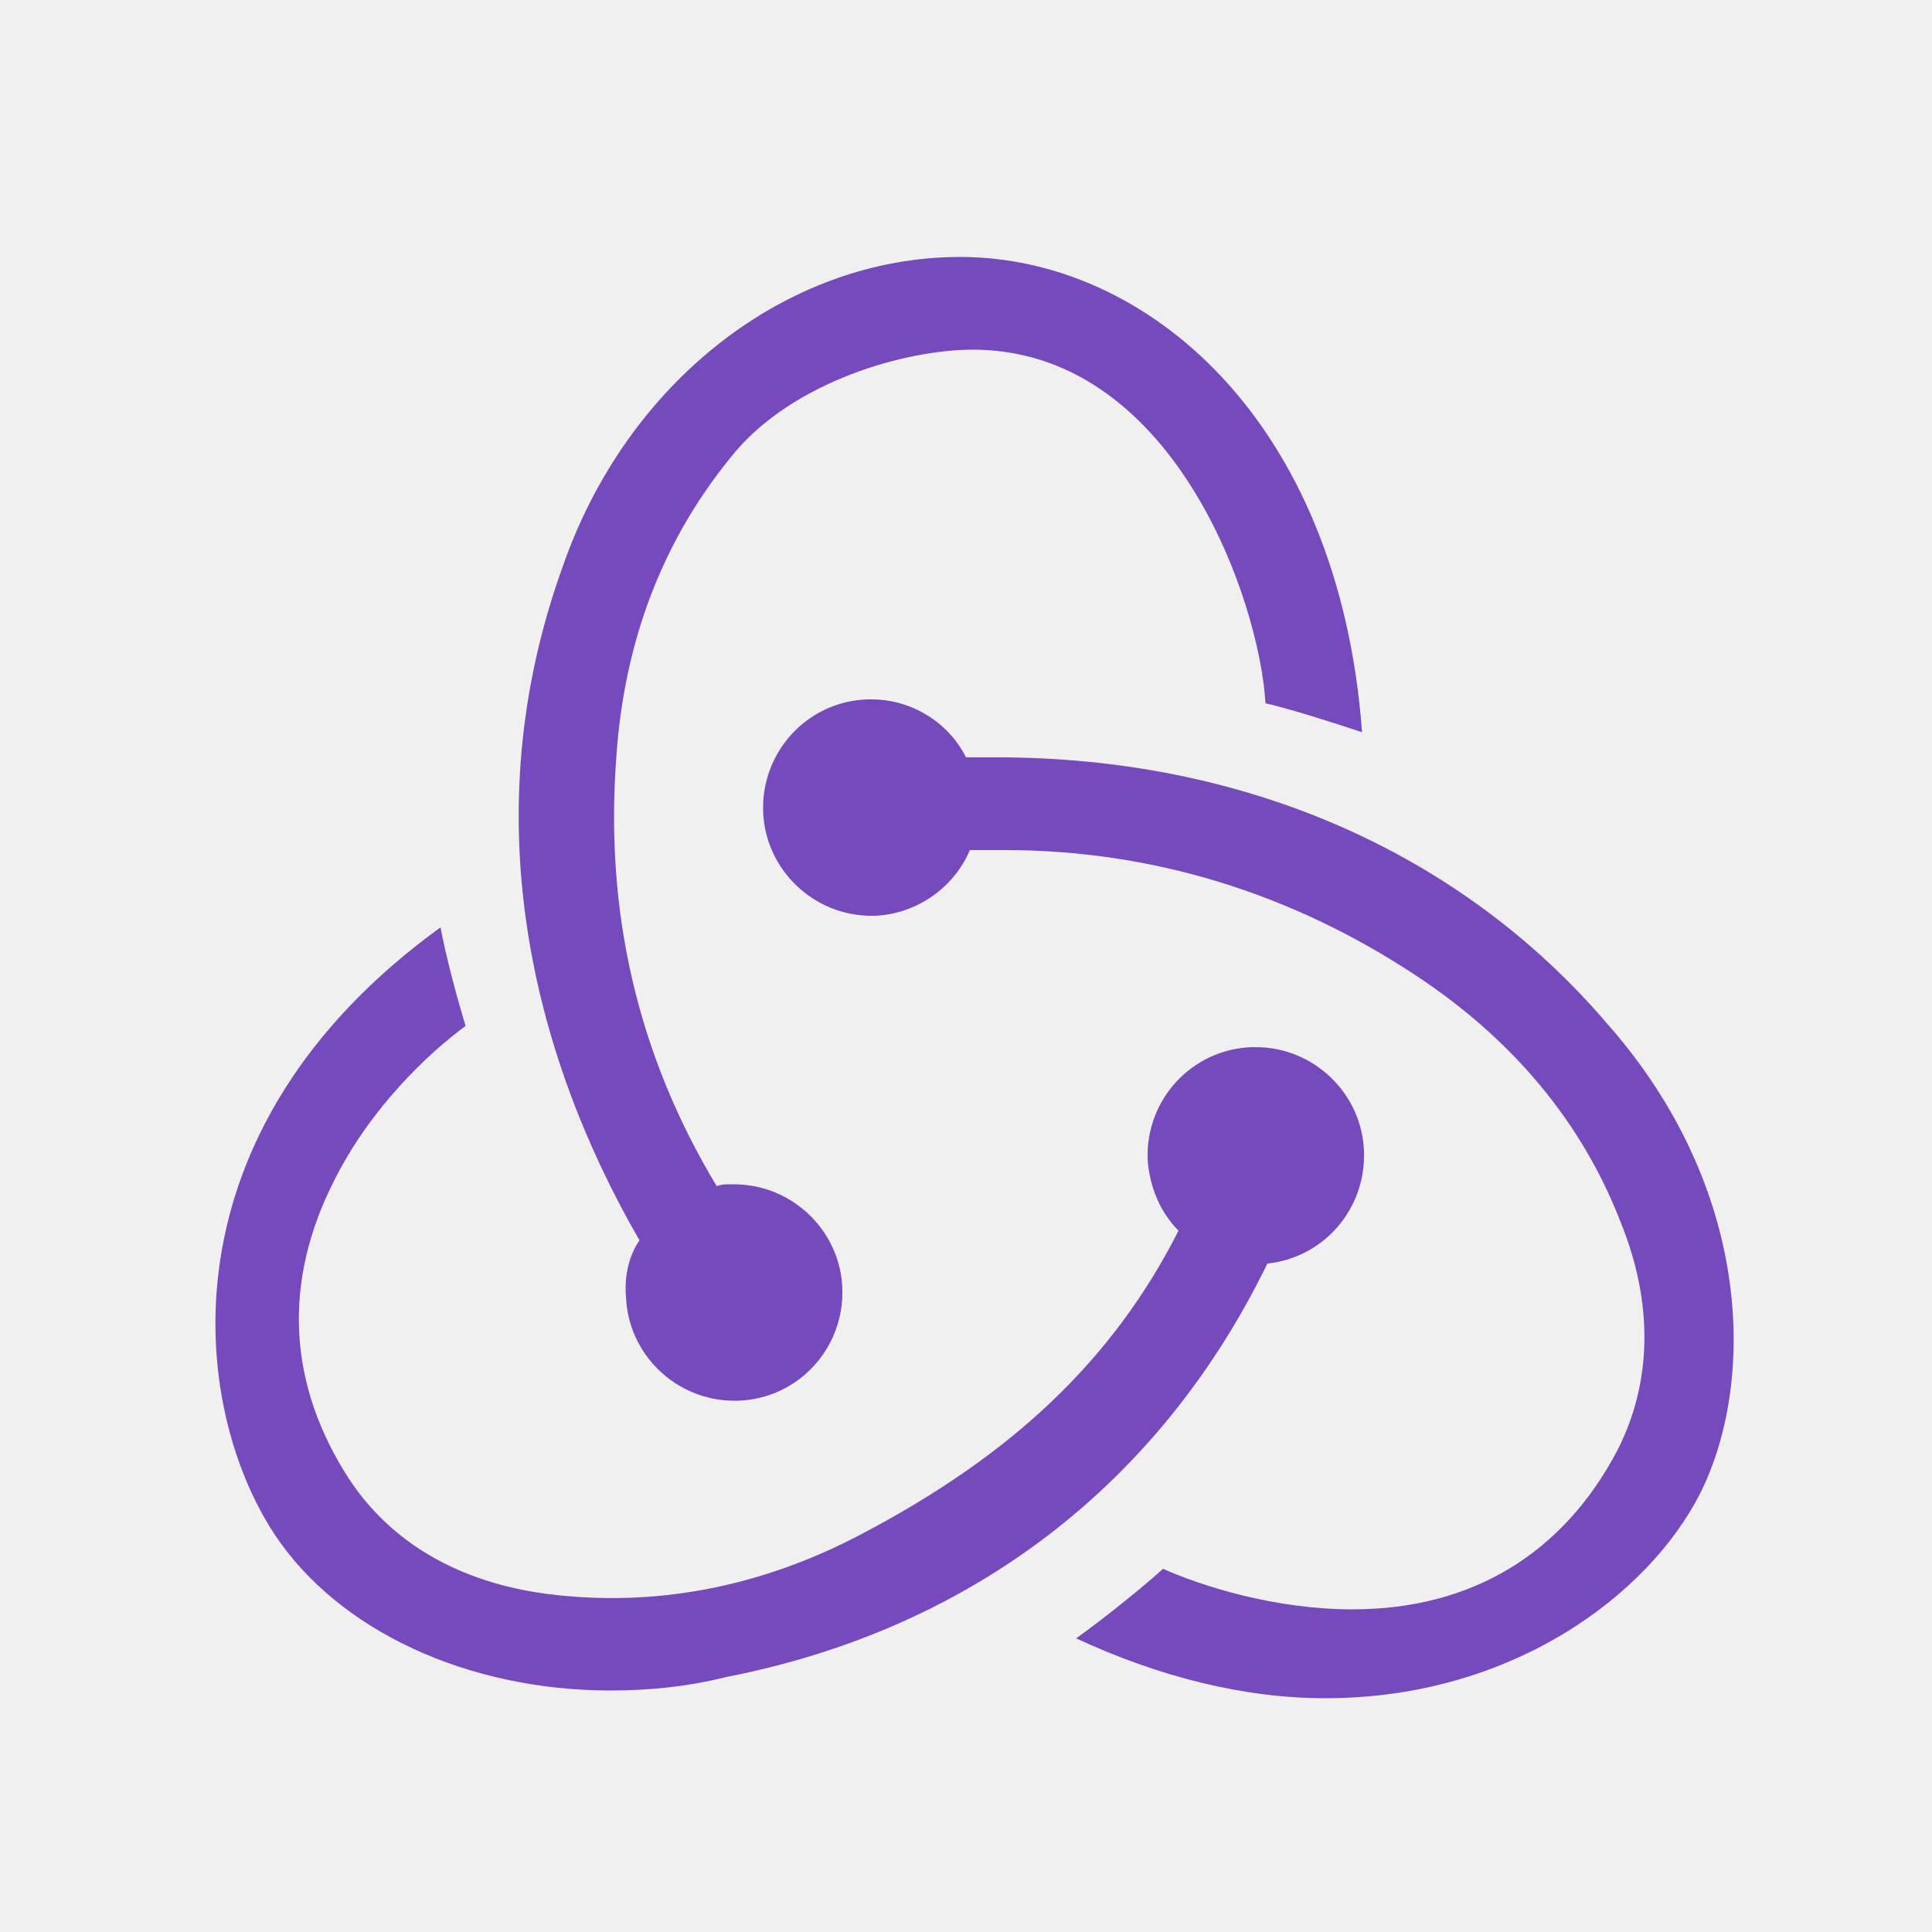
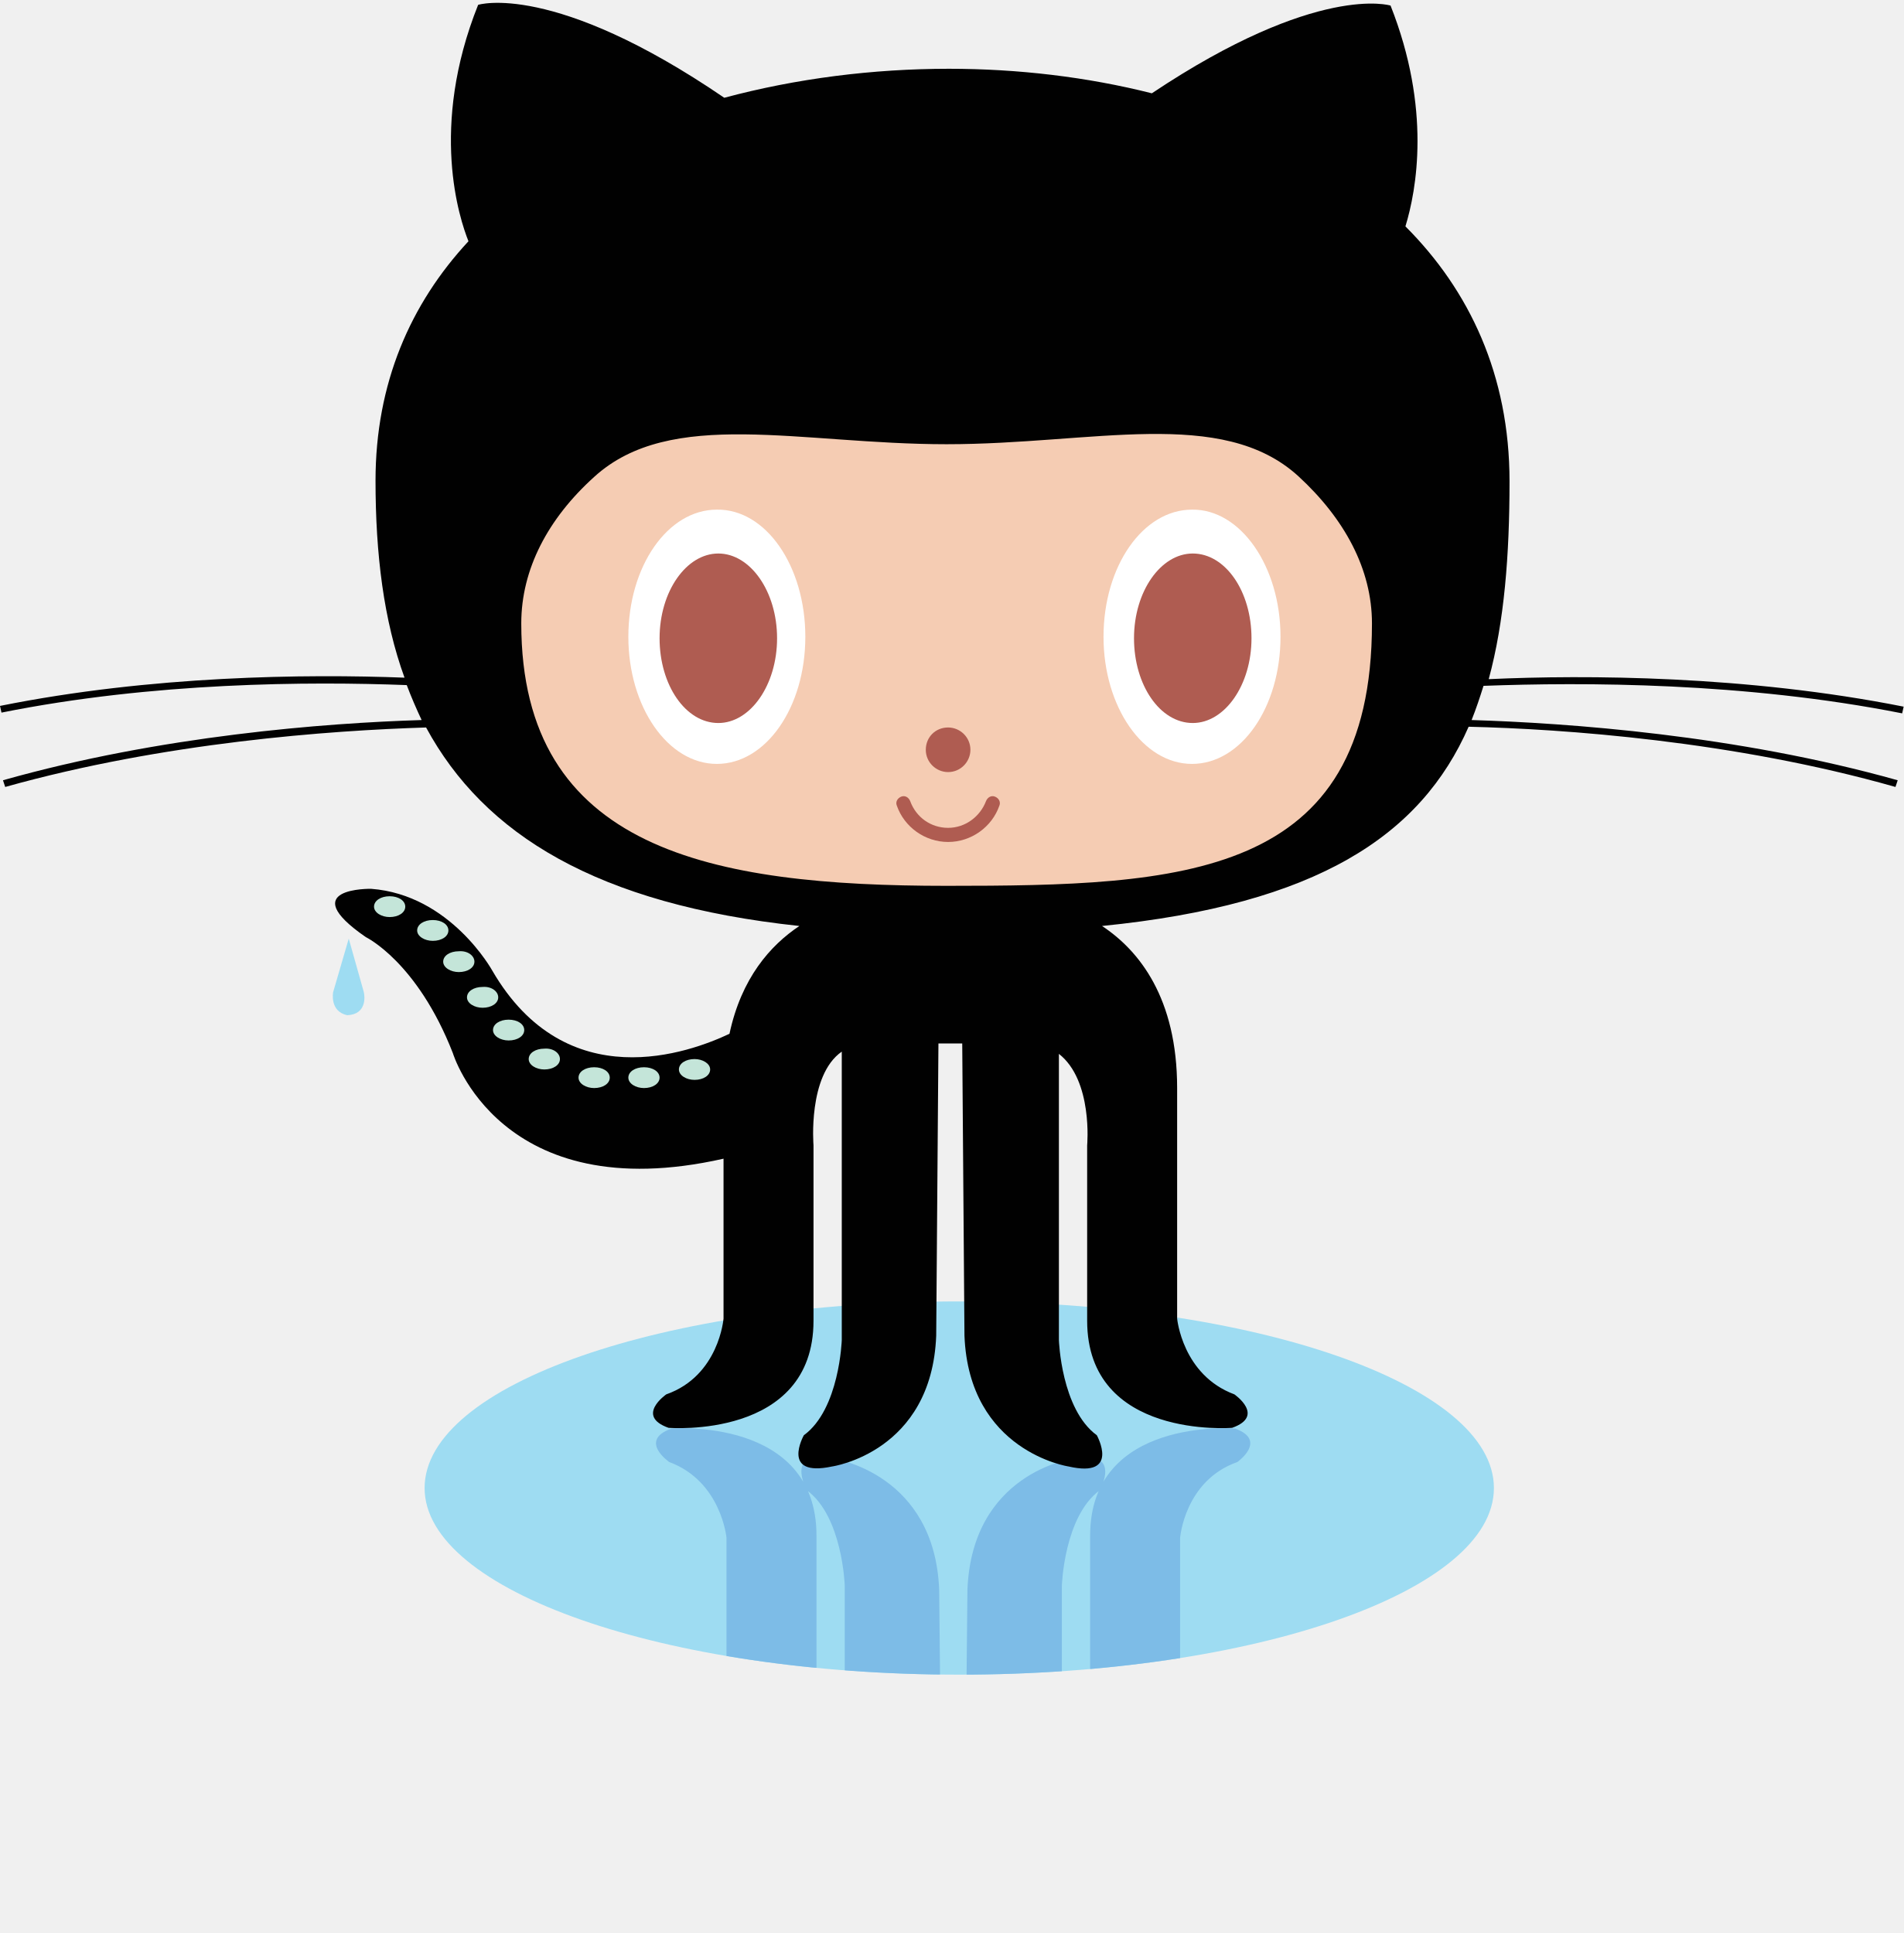
- <svg xmlns="http://www.w3.org/2000/svg" viewBox="0 0 100 100">
-   <g fill="#764ABC">
-     <path d="M65.6 65.4c2.9-.3 5.1-2.8 5-5.8-.1-3-2.6-5.4-5.6-5.4h-.2c-3.1.1-5.5 2.7-5.4 5.8.1 1.5.7 2.8 1.6 3.7-3.4 6.7-8.6 11.6-16.4 15.7-5.3 2.8-10.8 3.8-16.3 3.1-4.5-.6-8-2.6-10.2-5.9-3.2-4.9-3.5-10.2-.8-15.5 1.9-3.8 4.9-6.6 6.8-8-.4-1.3-1-3.5-1.3-5.1-14.5 10.5-13 24.7-8.6 31.4 3.3 5 10 8.1 17.4 8.1 2 0 4-.2 6-.7 12.8-2.5 22.5-10.1 28-21.4z" />
-     <path d="M83.2 53c-7.6-8.9-18.8-13.8-31.6-13.8H50c-.9-1.8-2.8-3-4.9-3h-.2c-3.1.1-5.5 2.7-5.4 5.8.1 3 2.6 5.4 5.6 5.4h.2c2.2-.1 4.1-1.5 4.9-3.4H52c7.6 0 14.8 2.2 21.3 6.5 5 3.3 8.6 7.6 10.6 12.8 1.7 4.2 1.6 8.3-.2 11.8-2.8 5.3-7.5 8.2-13.7 8.2-4 0-7.8-1.2-9.8-2.1-1.1 1-3.1 2.6-4.5 3.6 4.3 2 8.7 3.1 12.9 3.1 9.6 0 16.7-5.3 19.4-10.6 2.9-5.8 2.7-15.8-4.8-24.3z" />
-     <path d="M32.4 67.1c.1 3 2.6 5.4 5.6 5.4h.2c3.1-.1 5.5-2.7 5.4-5.8-.1-3-2.6-5.4-5.6-5.4h-.2c-.2 0-.5 0-.7.1-4.1-6.8-5.8-14.2-5.2-22.2.4-6 2.4-11.2 5.9-15.5 2.9-3.7 8.5-5.5 12.3-5.6 10.6-.2 15.1 13 15.4 18.3 1.3.3 3.5 1 5 1.5-1.2-16.2-11.2-24.6-20.8-24.6-9 0-17.3 6.5-20.6 16.1-4.6 12.8-1.6 25.1 4 34.8-.5.7-.8 1.8-.7 2.9z" />
+ <svg xmlns="http://www.w3.org/2000/svg" xmlns:xlink="http://www.w3.org/1999/xlink" width="256px" height="260px" viewBox="0 0 256 259.3" version="1.1" preserveAspectRatio="xMidYMid">
+   <g>
+     <path fill="#9EDCF2" d="M200.9,199.8c0,13.9-32.2,25.1-71.9,25.1c-39.7,0-71.9-11.3-71.9-25.1c0-13.9,32.2-25.1,71.9-25.1C168.7,174.7,200.9,185.9,200.9,199.8L200.9,199.8z M200.9,199.8" />
+     <g>
+       <defs>
+         <path id="SVGID_1_" d="M98.1,244.8c1.6,7.5,5.5,11.9,9.4,14.5l41.1,0c5-3.4,10.1-9.8,10.1-21.8v-31c0,0,0.6-7.7,7.7-10.2c0,0,4.1-2.9-0.3-4.5c0,0-19.5-1.6-19.5,14.4v23.6c0,0,0.8,8.7-3.8,12.3v-29.2c0,0,0.3-9.3,5.1-12.8c0,0,3.2-5.7-3.8-4.2c0,0-13.4,1.9-14,17.6l-0.3,30h-3.2l-0.3-30c-0.6-15.6-14-17.6-14-17.6c-7-1.6-3.8,4.2-3.8,4.2c4.8,3.5,5.1,12.8,5.1,12.8v29.5c-4.6-3.3-3.8-12.6-3.8-12.6v-23.6c0-16-19.5-14.4-19.5-14.4c-4.5,1.6-0.3,4.5-0.3,4.5c7,2.6,7.7,10.2,7.7,10.2v21.7L98.1,244.8z" />
+       </defs>
+       <clipPath id="SVGID_2_">
+         <use xlink:href="#SVGID_1_" overflow="visible" />
+       </clipPath>
+       <path clip-path="url(#SVGID_2_)" fill="#7DBCE7" d="M200.9,199.8c0,13.9-32.2,25.1-71.9,25.1c-39.7,0-71.9-11.3-71.9-25.1c0-13.9,32.2-25.1,71.9-25.1C168.7,174.7,200.9,185.9,200.9,199.8L200.9,199.8z M200.9,199.8" />
+     </g>
+     <path fill="#9EDCF2" d="M46.9,125.9l-2.1,7.2c0,0-0.5,2.6,1.9,3.1c2.6-0.1,2.4-2.5,2.2-3.2L46.9,125.9L46.9,125.9z M46.9,125.9" />
+     <path fill="#010101" d="M255.8,95.6l0.2-0.9c-21.1-4.2-42.7-4.3-55.8-3.7c2.1-7.7,2.8-16.7,2.8-26.6c0-14.3-5.4-25.7-14-34.3c1.5-4.9,3.5-15.8-2-29.7c0,0-9.8-3.1-32.1,11.8c-8.7-2.2-18-3.3-27.3-3.3c-10.2,0-20.5,1.3-30.2,3.9C74.4-2.9,64.3,0.3,64.3,0.3c-6.6,16.5-2.5,28.8-1.3,31.8c-7.8,8.4-12.5,19.1-12.5,32.2c0,9.9,1.1,18.8,3.9,26.5c-13.2-0.5-34-0.3-54.4,3.8l0.2,0.9c20.4-4.1,41.4-4.2,54.5-3.7c0.6,1.6,1.3,3.2,2,4.7c-13,0.4-35.1,2.1-56.3,8.1l0.3,0.9c21.4-6,43.7-7.6,56.6-8c7.8,14.4,23,23.8,50.2,26.7c-3.9,2.6-7.8,7-9.4,14.5c-5.3,2.5-21.9,8.7-31.9-8.5c0,0-5.6-10.2-16.3-11c0,0-10.4-0.2-0.7,6.5c0,0,6.9,3.3,11.7,15.6c0,0,6.3,21,36.4,14.2V177c0,0-0.6,7.7-7.7,10.2c0,0-4.2,2.9,0.3,4.5c0,0,19.5,1.6,19.5-14.4v-23.6c0,0-0.8-9.4,3.8-12.6v38.8c0,0-0.3,9.3-5.1,12.8c0,0-3.2,5.7,3.8,4.2c0,0,13.4-1.9,14-17.6l0.3-39.3h3.2l0.3,39.3c0.6,15.6,14,17.6,14,17.6c7,1.6,3.8-4.2,3.8-4.2c-4.8-3.5-5.1-12.8-5.1-12.8v-38.5c4.6,3.6,3.8,12.3,3.8,12.3v23.6c0,16,19.5,14.4,19.5,14.4c4.5-1.6,0.3-4.5,0.3-4.5c-7-2.6-7.7-10.2-7.7-10.2v-31c0-12.1-5.1-18.5-10.1-21.8c29-2.9,42.9-12.2,49.3-26.8c12.7,0.3,35.6,1.9,57.4,8.1l0.3-0.9c-21.7-6.1-44.4-7.7-57.3-8.1c0.6-1.5,1.1-3,1.6-4.6C212.9,91.4,234.6,91.4,255.8,95.6L255.8,95.6z M255.8,95.6" />
+     <path fill="#F5CCB3" d="M174.6,63.7c6.2,5.7,9.9,12.5,9.9,19.8c0,34.4-25.6,35.3-57.2,35.3c-31.6,0-57.2-4.8-57.2-35.3c0-7.3,3.6-14.1,9.8-19.7c10.3-9.4,27.7-4.4,47.4-4.4C147,59.4,164.3,54.3,174.6,63.7L174.6,63.7z M174.6,63.7" />
+     <path fill="#FFFFFF" d="M108.3,85.3c0,9.5-5.3,17.1-11.9,17.1c-6.6,0-11.9-7.7-11.9-17.1c0-9.5,5.3-17.1,11.9-17.1C103,68.1,108.3,75.8,108.3,85.3L108.3,85.3z M108.3,85.3" />
+     <path fill="#AF5C51" d="M104.5,85.5c0,6.3-3.6,11.4-7.9,11.4c-4.4,0-7.9-5.1-7.9-11.4c0-6.3,3.6-11.4,7.9-11.4C100.9,74.1,104.5,79.2,104.5,85.5L104.5,85.5z M104.5,85.5" />
+     <path fill="#FFFFFF" d="M172.2,85.3c0,9.5-5.3,17.1-11.9,17.1c-6.6,0-11.9-7.7-11.9-17.1c0-9.5,5.3-17.1,11.9-17.1C166.8,68.1,172.2,75.8,172.2,85.3L172.2,85.3z M172.2,85.3" />
+     <path fill="#AF5C51" d="M168.3,85.5c0,6.3-3.6,11.4-7.9,11.4c-4.4,0-7.9-5.1-7.9-11.4c0-6.3,3.6-11.4,7.9-11.4C164.8,74.1,168.3,79.2,168.3,85.5L168.3,85.5z M168.3,85.5" />
+     <path fill="#AF5C51" d="M130.5,100.5c0,1.6-1.3,3-3,3c-1.6,0-3-1.3-3-3s1.3-3,3-3C129.1,97.5,130.5,98.8,130.5,100.5L130.5,100.5z M130.5,100.5" />
+     <path fill="#AF5C51" d="M120.6,108c-0.2-0.5,0.1-1,0.6-1.2c0.5-0.2,1,0.1,1.2,0.6c0.8,2.2,2.8,3.6,5.1,3.6c2.3,0,4.3-1.5,5.1-3.6c0.2-0.5,0.7-0.8,1.2-0.6c0.5,0.2,0.8,0.7,0.6,1.2c-1,2.9-3.8,4.9-6.9,4.9C124.4,112.9,121.6,110.9,120.6,108L120.6,108z M120.6,108" />
+     <path fill="#C4E5D9" d="M54.5,121.6c0,0.8-0.9,1.4-2.1,1.4c-1.1,0-2.1-0.6-2.1-1.4c0-0.8,0.9-1.4,2.1-1.4C53.6,120.2,54.5,120.8,54.5,121.6L54.5,121.6z M54.5,121.6" />
+     <path fill="#C4E5D9" d="M60.3,124.8c0,0.8-0.9,1.4-2.1,1.4c-1.1,0-2.1-0.6-2.1-1.4c0-0.8,0.9-1.4,2.1-1.4C59.4,123.4,60.3,124,60.3,124.8L60.3,124.8z M60.3,124.8" />
+     <path fill="#C4E5D9" d="M63.8,129c0,0.8-0.9,1.4-2.1,1.4c-1.1,0-2.1-0.6-2.1-1.4c0-0.8,0.9-1.4,2.1-1.4C62.9,127.5,63.8,128.2,63.8,129L63.8,129z M63.8,129" />
+     <path fill="#C4E5D9" d="M67,133.8c0,0.8-0.9,1.4-2.1,1.4c-1.1,0-2.1-0.6-2.1-1.4c0-0.8,0.9-1.4,2.1-1.4C66.1,132.3,67,133,67,133.8L67,133.8z M67,133.8" />
+     <path fill="#C4E5D9" d="M70.5,138.2c0,0.8-0.9,1.4-2.1,1.4c-1.1,0-2.1-0.6-2.1-1.4c0-0.8,0.9-1.4,2.1-1.4C69.6,136.8,70.5,137.4,70.5,138.2L70.5,138.2z M70.5,138.2" />
+     <path fill="#C4E5D9" d="M75.3,142.1c0,0.8-0.9,1.4-2.1,1.4c-1.1,0-2.1-0.6-2.1-1.4c0-0.8,0.9-1.4,2.1-1.4C74.4,140.6,75.3,141.3,75.3,142.1L75.3,142.1z M75.3,142.1" />
+     <path fill="#C4E5D9" d="M82,144.6c0,0.8-0.9,1.4-2.1,1.4c-1.1,0-2.1-0.6-2.1-1.4c0-0.8,0.9-1.4,2.1-1.4C81.1,143.2,82,143.8,82,144.6L82,144.6z M82,144.6" />
+     <path fill="#C4E5D9" d="M88.7,144.6c0,0.8-0.9,1.4-2.1,1.4c-1.1,0-2.1-0.6-2.1-1.4c0-0.8,0.9-1.4,2.1-1.4C87.8,143.2,88.7,143.8,88.7,144.6L88.7,144.6z M88.7,144.6" />
+     <path fill="#C4E5D9" d="M95.5,143.5c0,0.8-0.9,1.4-2.1,1.4c-1.1,0-2.1-0.6-2.1-1.4c0-0.8,0.9-1.4,2.1-1.4C94.5,142.1,95.5,142.7,95.5,143.5L95.5,143.5z M95.5,143.5" />
  </g>
</svg>
